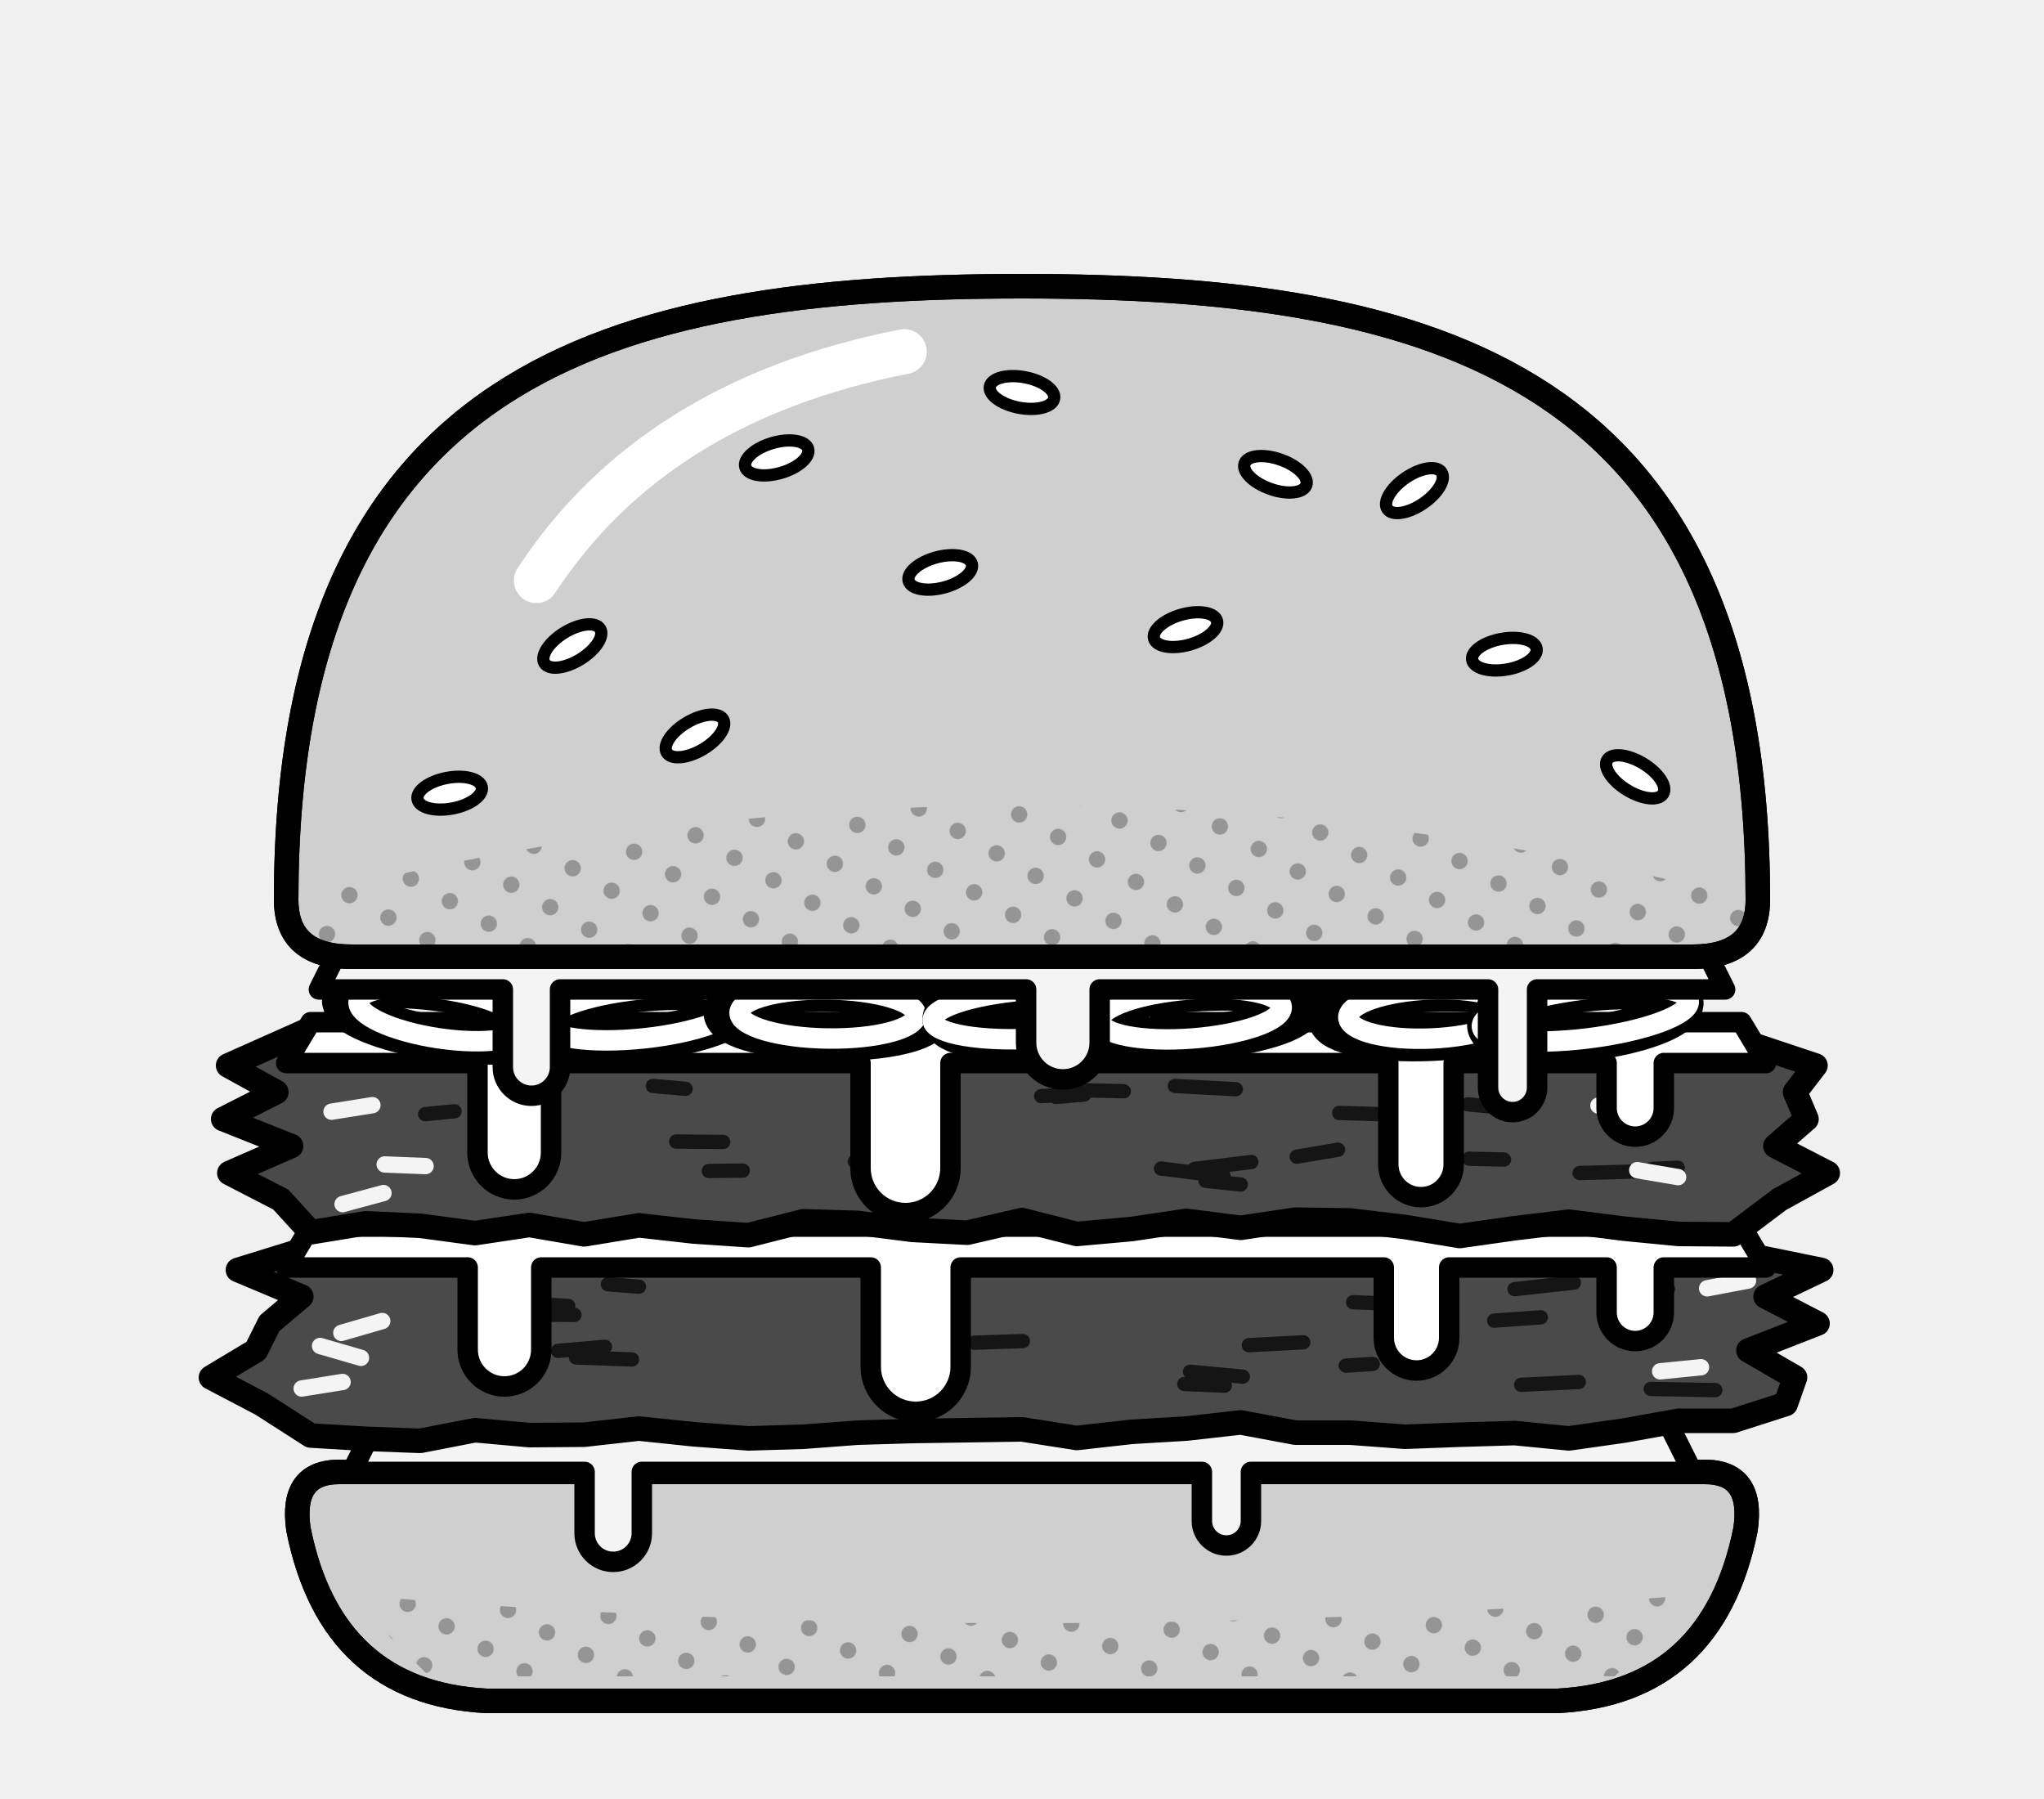
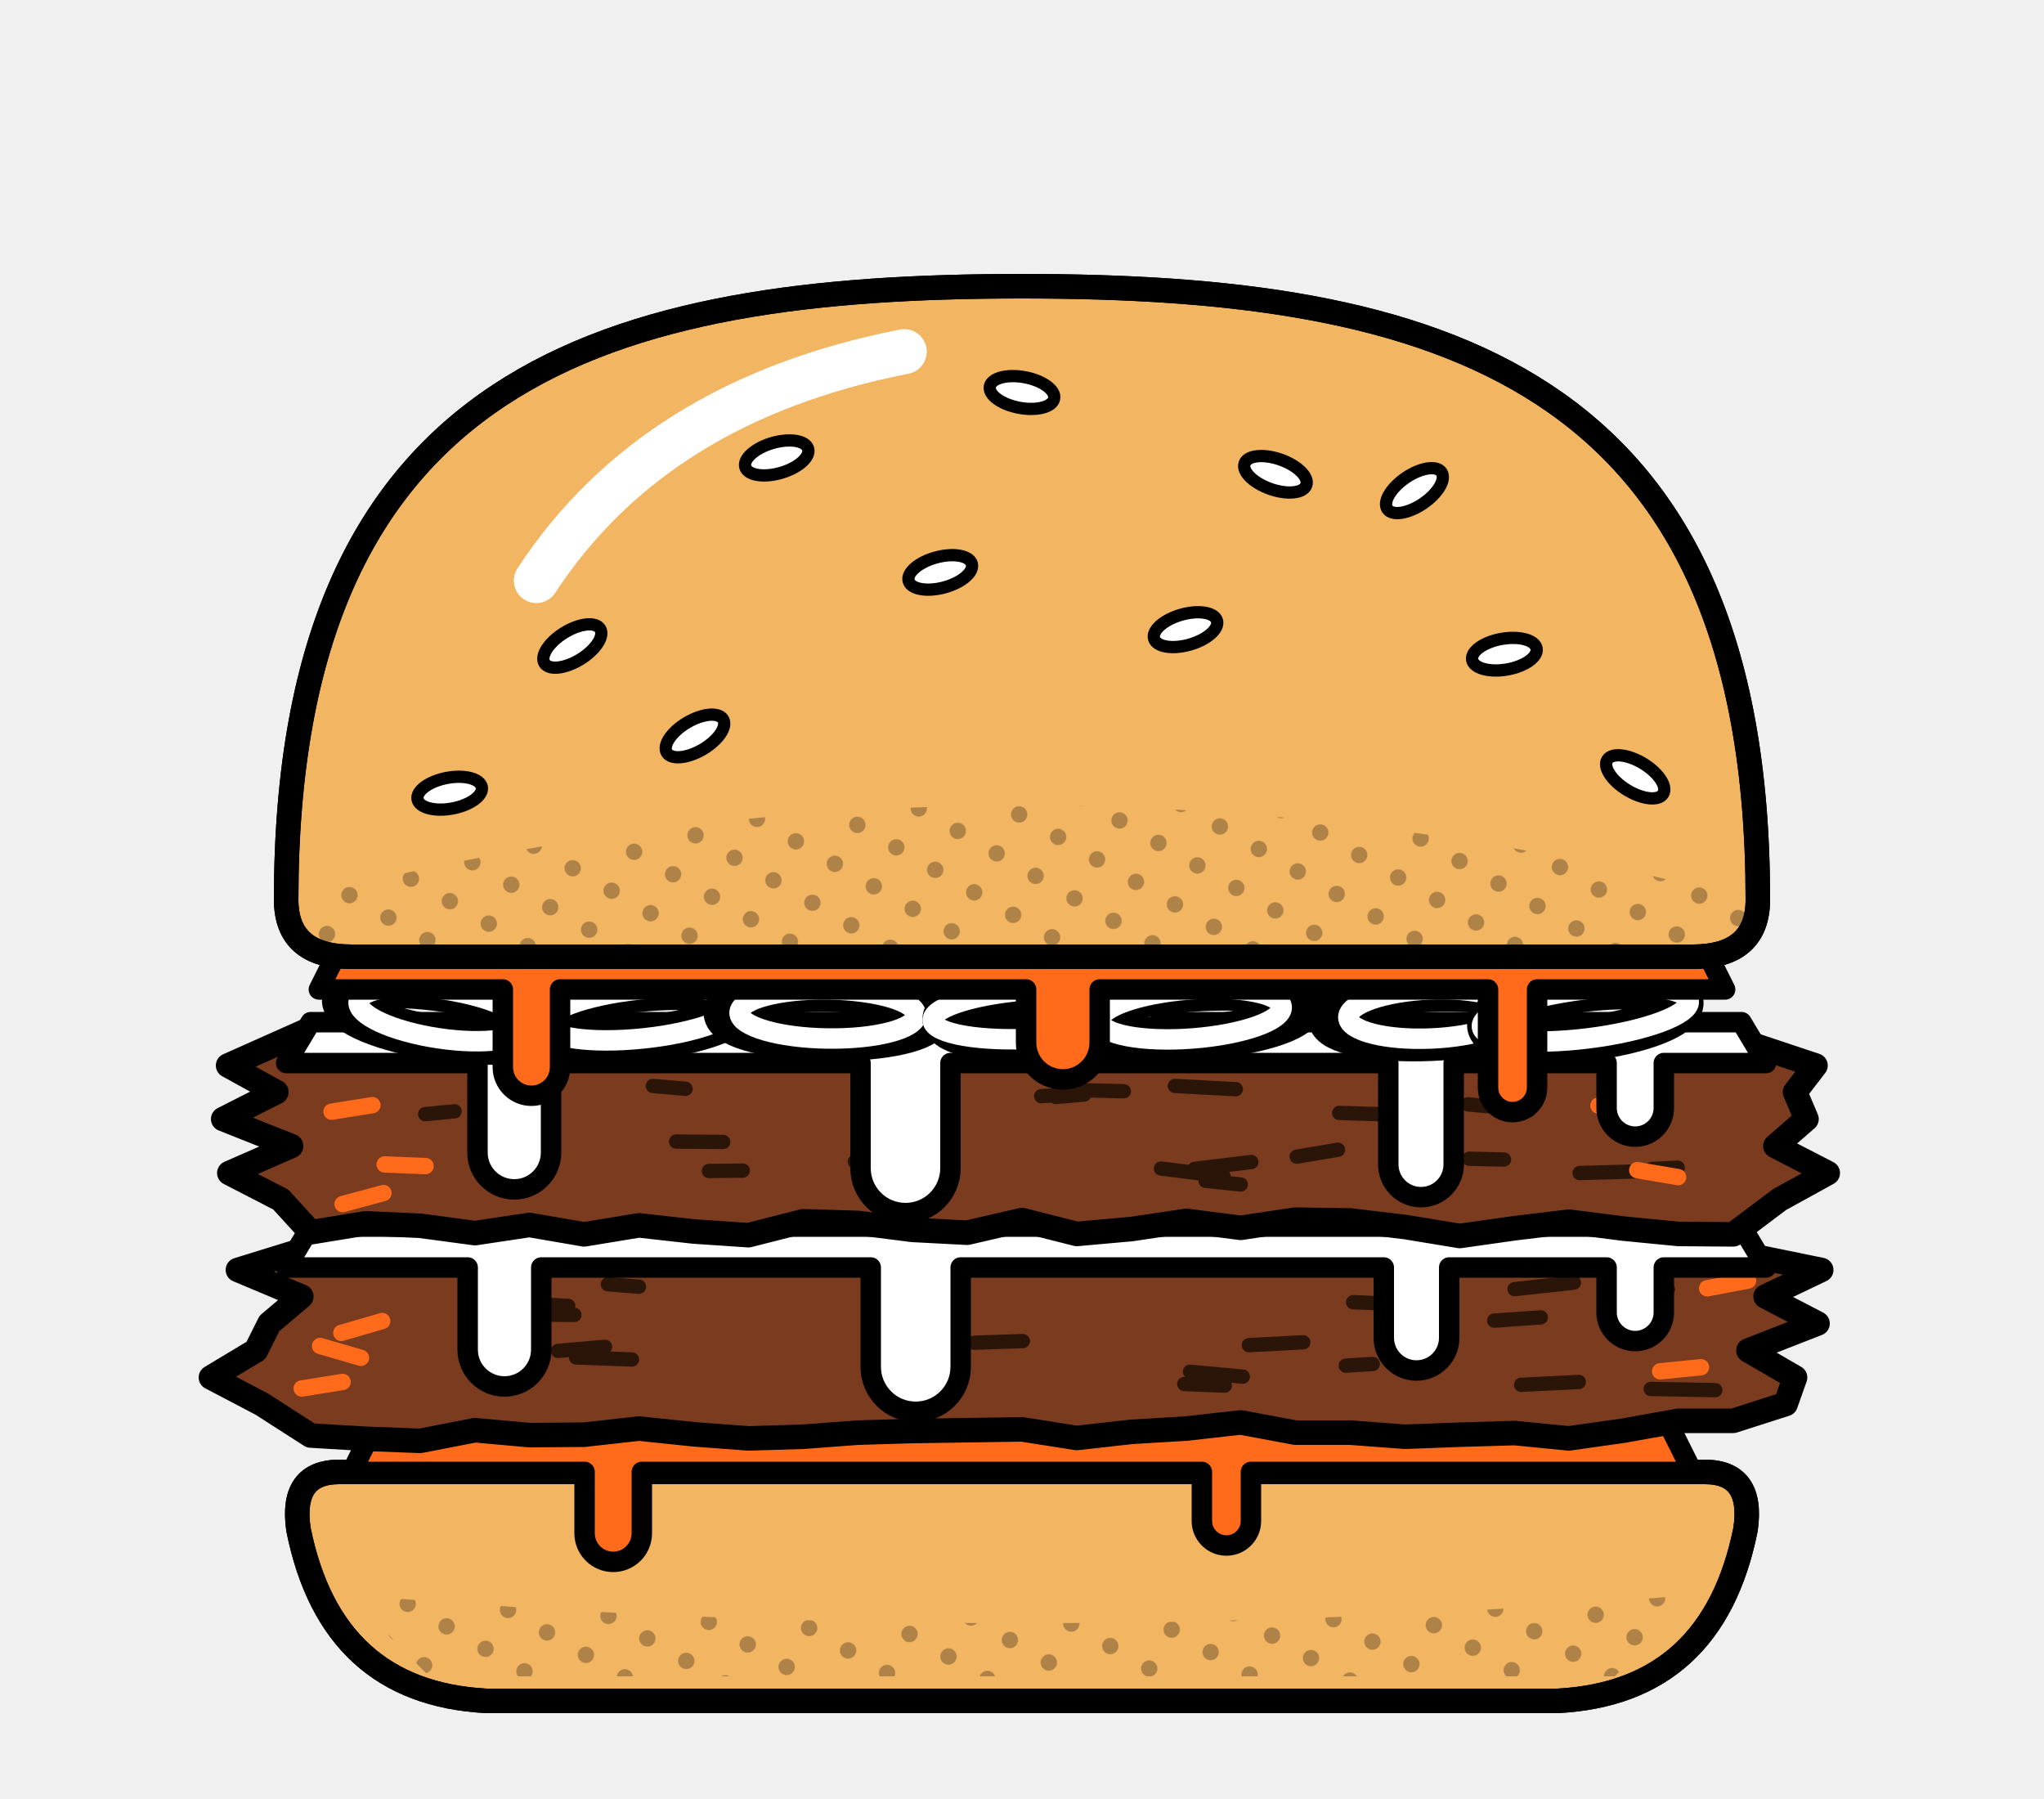
<svg xmlns="http://www.w3.org/2000/svg" viewBox="0 40 500 440" fill="none" stroke-linejoin="round" stroke-linecap="round">
  <defs>
    <pattern id="dots" width="11" height="11" patternUnits="userSpaceOnUse" patternTransform="rotate(30)">
      <circle cx="5.5" cy="5.5" r="2" fill="#000" fill-opacity="0.28" />
    </pattern>
  </defs>
-   <path d="M83,400L417,400Q429,400 427,414Q419,454 381,456L119,456Q81,454 73,414Q71,400 83,400Z" fill="#cfcfcf" stroke="#000" stroke-width="6" />
+   <path d="M83,400L417,400Q429,400 427,414Q419,454 381,456L119,456Q81,454 73,414Q71,400 83,400Z" fill="#f2b562" stroke="#000" stroke-width="6" />
  <path d="M85,430Q250,444 415,430L395,450L105,450Z" fill="url(#dots)" />
  <path d="M83,400L417,400Q429,400 427,414Q419,454 381,456L119,456Q81,454 73,414Q71,400 83,400Z" stroke="#000" stroke-width="6" />
-   <path d="M92,388L408,388L414,400L306,400L306,412A6,6 0 0 1 294,412L294,400L157,400L157,415A7,7 0 0 1 143,415L143,400L86,400Z" fill="#f4f4f4" stroke="#000" stroke-width="5" />
-   <path d="M76,345.1L89.4,341.7L102.8,343.8L116.2,341.9L129.5,345.3L142.9,343.9L156.3,343.9L169.7,342.3L183.1,342.8L196.5,344.3L209.8,342.5L223.2,341.9L236.6,345.1L250,343.9L263.4,345.5L276.8,345.9L290.2,343.1L303.5,345L316.9,342.9L330.3,344.9L343.7,344.1L357.1,345.7L370.5,344.2L383.8,341.6L397.2,345.9L410.6,343.1L424,346.2L445.5,350.6L431.9,357.1L444.6,363.7L427.7,370.3L439.1,376.9L436.8,383.4L424,387.5L410.6,387.5L397.2,389.9L383.8,391.8L370.5,390.5L357.1,390.9L343.7,391.4L330.3,390.4L316.9,390.4L303.5,387.9L290.2,389.4L276.8,390.2L263.4,391.7L250,389.6L236.6,389.8L223.2,390L209.8,390.4L196.5,391.4L183.1,391.8L169.7,390.8L156.3,389.4L142.9,390.9L129.5,391L116.2,389.8L102.8,392.4L89.4,391.9L76,391.1L64,383.4L51.6,376.9L62.6,370.3L65.9,363.7L73.7,357.1L58.2,350.6Z" fill="#4a4a4a" stroke="#000" stroke-width="6" />
-   <path d="M365.5,363l11.4,-0.8" stroke="#151515" stroke-width="3.5" />
-   <path d="M238.4,368.4l11.8,-0.4" stroke="#151515" stroke-width="3.5" />
-   <path d="M331,358.5l15.5,0.6" stroke="#151515" stroke-width="3.5" />
-   <path d="M329.2,374l6.6,-0.4" stroke="#151515" stroke-width="3.5" />
-   <path d="M140.9,372l13.7,0.5" stroke="#151515" stroke-width="3.5" />
-   <path d="M403.8,379.7l15.8,0.3" stroke="#151515" stroke-width="3.5" />
-   <path d="M372.1,378.7l14.1,-0.7" stroke="#151515" stroke-width="3.5" />
-   <path d="M289.7,378.5l9.9,0.4" stroke="#151515" stroke-width="3.5" />
-   <path d="M136.5,370.4l11.5,-1" stroke="#151515" stroke-width="3.5" />
-   <path d="M370.5,355.3l14.5,-1.6" stroke="#151515" stroke-width="3.5" />
-   <path d="M226.1,377.1l6.3,0.7" stroke="#151515" stroke-width="3.5" />
-   <path d="M124.6,361.5l15.9,0.1" stroke="#151515" stroke-width="3.5" />
-   <path d="M148.7,354.1l7.6,0.6" stroke="#151515" stroke-width="3.5" />
-   <path d="M291.1,375.5l12.9,1.2" stroke="#151515" stroke-width="3.5" />
-   <path d="M131.7,359l7.3,0.4" stroke="#151515" stroke-width="3.5" />
-   <path d="M305.5,369l13.3,-0.7" stroke="#151515" stroke-width="3.5" />
-   <path d="M392.4,356.5l15.6,-1.2" stroke="#151515" stroke-width="3.5" />
-   <path d="M213.1,366.9l10.4,0.2" stroke="#151515" stroke-width="3.5" />
-   <path d="M88.3,372.1l-10,-2.9" stroke="#f4f4f4" stroke-width="4" />
-   <path d="M406.1,375.4l10,-1" stroke="#f4f4f4" stroke-width="4" />
-   <path d="M93.5,363.1l-10,2.9" stroke="#f4f4f4" stroke-width="4" />
-   <path d="M417.6,355.1l10,-1.9" stroke="#f4f4f4" stroke-width="4" />
-   <path d="M83.8,378l-10,1.6" stroke="#f4f4f4" stroke-width="4" />
-   <path d="M394.8,363.6l10,-2.6" stroke="#f4f4f4" stroke-width="4" />
+   <path d="M92,388L408,388L414,400L306,400L306,412A6,6 0 0 1 294,412L294,400L157,400L157,415A7,7 0 0 1 143,415L143,400L86,400Z" fill="#ff6b1a" stroke="#000" stroke-width="5" />
+   <path d="M76,345.1L89.4,341.7L102.8,343.8L116.2,341.9L129.5,345.3L142.9,343.9L156.3,343.9L169.7,342.3L183.1,342.8L196.5,344.3L209.8,342.5L223.2,341.9L236.6,345.1L250,343.9L263.4,345.5L276.8,345.9L290.2,343.1L303.5,345L316.9,342.9L330.3,344.9L343.7,344.1L357.1,345.7L370.5,344.2L383.8,341.6L397.2,345.9L410.6,343.1L424,346.2L445.5,350.6L431.9,357.1L444.6,363.7L427.7,370.3L439.1,376.9L436.8,383.4L424,387.5L410.6,387.5L397.2,389.9L383.8,391.8L370.5,390.5L357.1,390.9L343.7,391.4L330.3,390.4L316.9,390.4L303.5,387.9L290.2,389.4L276.8,390.2L263.4,391.7L250,389.6L236.6,389.8L223.2,390L209.8,390.4L196.5,391.4L183.1,391.8L169.7,390.8L156.3,389.4L142.9,390.9L129.5,391L116.2,389.8L102.8,392.4L89.4,391.9L76,391.1L64,383.4L51.6,376.9L62.6,370.3L65.9,363.7L73.7,357.1L58.2,350.6Z" fill="#7a3b1e" stroke="#000" stroke-width="6" />
+   <path d="M365.5,363l11.4,-0.8" stroke="#2a1508" stroke-width="3.5" />
+   <path d="M238.4,368.4l11.8,-0.4" stroke="#2a1508" stroke-width="3.5" />
+   <path d="M331,358.5l15.5,0.6" stroke="#2a1508" stroke-width="3.5" />
+   <path d="M329.2,374l6.6,-0.4" stroke="#2a1508" stroke-width="3.5" />
+   <path d="M140.9,372l13.7,0.5" stroke="#2a1508" stroke-width="3.5" />
+   <path d="M403.8,379.7l15.8,0.3" stroke="#2a1508" stroke-width="3.5" />
+   <path d="M372.1,378.7l14.1,-0.7" stroke="#2a1508" stroke-width="3.5" />
+   <path d="M289.7,378.5l9.9,0.4" stroke="#2a1508" stroke-width="3.5" />
+   <path d="M136.5,370.4l11.5,-1" stroke="#2a1508" stroke-width="3.5" />
+   <path d="M370.5,355.3l14.5,-1.6" stroke="#2a1508" stroke-width="3.5" />
+   <path d="M226.1,377.1l6.3,0.7" stroke="#2a1508" stroke-width="3.5" />
+   <path d="M124.6,361.5l15.9,0.1" stroke="#2a1508" stroke-width="3.5" />
+   <path d="M148.7,354.1l7.6,0.6" stroke="#2a1508" stroke-width="3.5" />
+   <path d="M291.1,375.5l12.9,1.2" stroke="#2a1508" stroke-width="3.5" />
+   <path d="M131.7,359l7.3,0.4" stroke="#2a1508" stroke-width="3.5" />
+   <path d="M305.5,369l13.3,-0.7" stroke="#2a1508" stroke-width="3.5" />
+   <path d="M392.4,356.5l15.6,-1.2" stroke="#2a1508" stroke-width="3.5" />
+   <path d="M213.1,366.9l10.4,0.2" stroke="#2a1508" stroke-width="3.5" />
+   <path d="M88.3,372.1l-10,-2.9" stroke="#ff6b1a" stroke-width="4" />
+   <path d="M406.1,375.4l10,-1" stroke="#ff6b1a" stroke-width="4" />
+   <path d="M93.5,363.1l-10,2.9" stroke="#ff6b1a" stroke-width="4" />
+   <path d="M417.6,355.1l10,-1.9" stroke="#ff6b1a" stroke-width="4" />
+   <path d="M83.8,378l-10,1.6" stroke="#ff6b1a" stroke-width="4" />
+   <path d="M394.8,363.6l10,-2.6" stroke="#ff6b1a" stroke-width="4" />
  <path d="M76,340L426,340L432,350L407,350L407,361A7,7 0 0 1 393,361L393,350L354.5,350L354.5,367.2A8,8 0 0 1 338.5,367.2L338.5,350L235,350L235,374.3A11,11 0 0 1 213,374.3L213,350L132.4,350L132.4,370.1A9,9 0 0 1 114.4,370.1L114.4,350L70,350Z" fill="#fff" stroke="#000" stroke-width="5" />
-   <path d="M76,291.6L89.4,294.2L102.8,293.8L116.2,293.4L129.5,296.3L142.9,296L156.3,296L169.7,293L183.1,293.1L196.5,292.9L209.8,292.5L223.2,295.3L236.6,291.6L250,292.5L263.4,293.4L276.8,296.4L290.2,293.1L303.5,294.3L316.9,292.3L330.3,294.5L343.7,295.6L357.1,291.6L370.5,296.4L383.8,293.1L397.2,291.9L410.6,291.6L424,293.9L444.1,300.6L439.1,307.1L441.9,313.7L434.3,320.3L447.1,326.9L435.3,333.4L424,341.9L410.6,341.8L397.2,340.5L383.8,338.8L370.5,340.4L357.1,342.3L343.7,340.1L330.3,338.5L316.9,338.3L303.5,340.3L290.2,338.6L276.8,340.6L263.4,341.8L250,338.4L236.6,341.5L223.2,340.8L209.8,339.1L196.5,338.7L183.1,342.1L169.7,341.2L156.3,339.7L142.9,341.9L129.5,339.6L116.2,341.6L102.8,339.8L89.4,339.2L76,341.4L68.7,333.4L56.1,326.9L71.2,320.3L54.6,313.7L67.6,307.1L55.8,300.6Z" fill="#4a4a4a" stroke="#000" stroke-width="6" />
-   <path d="M386.4,326.9l14.5,-0.4" stroke="#151515" stroke-width="3.5" />
-   <path d="M159.7,305.6l8,0.7" stroke="#151515" stroke-width="3.5" />
-   <path d="M294.9,328.8l8.6,0.9" stroke="#151515" stroke-width="3.5" />
-   <path d="M173.4,326.4l8.3,-0.1" stroke="#151515" stroke-width="3.5" />
-   <path d="M292.2,325.9l13.9,-1.7" stroke="#151515" stroke-width="3.5" />
-   <path d="M359.1,310.1l14.9,1.4" stroke="#151515" stroke-width="3.5" />
-   <path d="M317.2,322.9l10.1,-1.7" stroke="#151515" stroke-width="3.5" />
-   <path d="M165.4,319.2l11.5,0.1" stroke="#151515" stroke-width="3.5" />
-   <path d="M287.4,305.6l14.9,0.8" stroke="#151515" stroke-width="3.5" />
-   <path d="M284,325.8l15.3,1.9" stroke="#151515" stroke-width="3.5" />
-   <path d="M404.1,325.9l6.3,-0.3" stroke="#151515" stroke-width="3.5" />
-   <path d="M263.1,306.6l11.8,0.3" stroke="#151515" stroke-width="3.5" />
-   <path d="M359.4,323.4l8.5,0.2" stroke="#151515" stroke-width="3.5" />
-   <path d="M258.3,308.3l6.9,-0.6" stroke="#151515" stroke-width="3.5" />
-   <path d="M327.6,312.2l9.9,0.3" stroke="#151515" stroke-width="3.5" />
-   <path d="M254.7,308.1l6.8,-0.4" stroke="#151515" stroke-width="3.5" />
-   <path d="M104,312.5l7.2,-0.7" stroke="#151515" stroke-width="3.5" />
-   <path d="M209.1,324.1l10.1,0.9" stroke="#151515" stroke-width="3.5" />
-   <path d="M93.8,331.8l-10,2.7" stroke="#f4f4f4" stroke-width="4" />
-   <path d="M400.5,326.2l10,1.7" stroke="#f4f4f4" stroke-width="4" />
-   <path d="M104.1,325.2l-10,-0.4" stroke="#f4f4f4" stroke-width="4" />
-   <path d="M391,310.4l10,-0.8" stroke="#f4f4f4" stroke-width="4" />
-   <path d="M91.1,310.3l-10,1.6" stroke="#f4f4f4" stroke-width="4" />
-   <path d="M396.2,314.1l10,0.3" stroke="#f4f4f4" stroke-width="4" />
+   <path d="M76,291.6L89.4,294.2L102.8,293.8L116.2,293.4L129.5,296.3L142.9,296L156.3,296L169.7,293L183.1,293.1L196.5,292.9L209.8,292.5L223.2,295.3L236.6,291.6L250,292.5L263.4,293.4L276.8,296.4L290.2,293.1L303.5,294.3L316.9,292.3L330.3,294.5L343.7,295.6L357.1,291.6L370.5,296.4L383.8,293.1L397.2,291.9L410.6,291.6L424,293.9L444.1,300.6L439.1,307.1L441.9,313.7L434.3,320.3L447.1,326.9L435.3,333.4L424,341.9L410.6,341.8L397.2,340.5L383.8,338.8L370.5,340.4L357.1,342.3L343.7,340.1L330.3,338.5L316.9,338.3L303.5,340.3L290.2,338.6L276.8,340.6L263.4,341.8L250,338.4L236.6,341.5L223.2,340.8L209.8,339.1L196.5,338.7L183.1,342.1L169.7,341.2L156.3,339.7L142.9,341.9L129.5,339.6L116.2,341.6L102.8,339.8L89.4,339.2L76,341.4L68.7,333.4L56.1,326.9L71.2,320.3L54.6,313.7L67.6,307.1L55.8,300.6Z" fill="#7a3b1e" stroke="#000" stroke-width="6" />
+   <path d="M386.4,326.9l14.5,-0.4" stroke="#2a1508" stroke-width="3.5" />
+   <path d="M159.7,305.6l8,0.7" stroke="#2a1508" stroke-width="3.5" />
+   <path d="M294.9,328.8l8.6,0.9" stroke="#2a1508" stroke-width="3.5" />
+   <path d="M173.4,326.4l8.3,-0.1" stroke="#2a1508" stroke-width="3.5" />
+   <path d="M292.2,325.9l13.9,-1.7" stroke="#2a1508" stroke-width="3.5" />
+   <path d="M359.1,310.1l14.9,1.4" stroke="#2a1508" stroke-width="3.5" />
+   <path d="M317.2,322.9l10.1,-1.7" stroke="#2a1508" stroke-width="3.5" />
+   <path d="M165.4,319.2l11.5,0.1" stroke="#2a1508" stroke-width="3.5" />
+   <path d="M287.4,305.6l14.9,0.8" stroke="#2a1508" stroke-width="3.5" />
+   <path d="M284,325.8l15.3,1.9" stroke="#2a1508" stroke-width="3.5" />
+   <path d="M404.1,325.9l6.3,-0.3" stroke="#2a1508" stroke-width="3.5" />
+   <path d="M263.1,306.6l11.8,0.3" stroke="#2a1508" stroke-width="3.5" />
+   <path d="M359.4,323.4l8.5,0.2" stroke="#2a1508" stroke-width="3.5" />
+   <path d="M258.3,308.3l6.9,-0.6" stroke="#2a1508" stroke-width="3.5" />
+   <path d="M327.6,312.2l9.9,0.3" stroke="#2a1508" stroke-width="3.5" />
+   <path d="M254.7,308.1l6.8,-0.4" stroke="#2a1508" stroke-width="3.5" />
+   <path d="M104,312.5l7.2,-0.7" stroke="#2a1508" stroke-width="3.5" />
+   <path d="M209.1,324.1l10.1,0.9" stroke="#2a1508" stroke-width="3.5" />
+   <path d="M93.8,331.8l-10,2.7" stroke="#ff6b1a" stroke-width="4" />
+   <path d="M400.5,326.2l10,1.7" stroke="#ff6b1a" stroke-width="4" />
+   <path d="M104.1,325.2l-10,-0.4" stroke="#ff6b1a" stroke-width="4" />
+   <path d="M391,310.4l10,-0.8" stroke="#ff6b1a" stroke-width="4" />
+   <path d="M91.1,310.3l-10,1.6" stroke="#ff6b1a" stroke-width="4" />
+   <path d="M396.2,314.1l10,0.3" stroke="#ff6b1a" stroke-width="4" />
  <path d="M76,290L426,290L432,300L407,300L407,311A7,7 0 0 1 393,311L393,300L355.6,300L355.6,324.8A8,8 0 0 1 339.6,324.8L339.6,300L232.5,300L232.5,325.7A11,11 0 0 1 210.5,325.7L210.5,300L134.8,300L134.8,321.9A9,9 0 0 1 116.8,321.9L116.8,300L70,300Z" fill="#fff" stroke="#000" stroke-width="5" />
  <ellipse cx="108.1" cy="288" rx="24.1" ry="6" transform="rotate(8.5 108.1 288)" stroke="#000" stroke-width="11" />
  <ellipse cx="108.1" cy="288" rx="20.6" ry="6" transform="rotate(8.5 108.1 288)" stroke="#fff" stroke-width="5" />
  <ellipse cx="156.8" cy="288" rx="24" ry="6" transform="rotate(-6 156.8 288)" stroke="#000" stroke-width="11" />
  <ellipse cx="156.8" cy="288" rx="23.7" ry="6" transform="rotate(-6 156.8 288)" stroke="#fff" stroke-width="5" />
  <ellipse cx="202.5" cy="288" rx="24.9" ry="6" transform="rotate(0.8 202.5 288)" stroke="#000" stroke-width="11" />
  <ellipse cx="202.5" cy="288" rx="21.6" ry="6" transform="rotate(0.8 202.5 288)" stroke="#fff" stroke-width="5" />
  <ellipse cx="253.8" cy="288" rx="22.7" ry="6" transform="rotate(-3.5 253.8 288)" stroke="#000" stroke-width="11" />
  <ellipse cx="253.8" cy="288" rx="25.7" ry="6" transform="rotate(-3.5 253.8 288)" stroke="#fff" stroke-width="5" />
  <ellipse cx="291.3" cy="288" rx="26.9" ry="6" transform="rotate(-4.4 291.3 288)" stroke="#000" stroke-width="11" />
  <ellipse cx="291.3" cy="288" rx="22.3" ry="6" transform="rotate(-4.4 291.3 288)" stroke="#fff" stroke-width="5" />
  <ellipse cx="349.9" cy="288" rx="24.5" ry="6" transform="rotate(-2.5 349.9 288)" stroke="#000" stroke-width="11" />
  <ellipse cx="349.9" cy="288" rx="20.1" ry="6" transform="rotate(-2.5 349.9 288)" stroke="#fff" stroke-width="5" />
  <ellipse cx="387.8" cy="288" rx="23.6" ry="6" transform="rotate(-7.1 387.8 288)" stroke="#000" stroke-width="11" />
  <ellipse cx="387.8" cy="288" rx="25.5" ry="6" transform="rotate(-7.1 387.8 288)" stroke="#fff" stroke-width="5" />
-   <path d="M84,270L416,270L422,282L376,282L376,306A6,6 0 0 1 364,306L364,282L269,282L269,295A9,9 0 0 1 251,295L251,282L137,282L137,301A7,7 0 0 1 123,301L123,282L78,282Z" fill="#f4f4f4" stroke="#000" stroke-width="5" />
-   <path d="M70,260C70,131 149.2,110 250,110C350.8,110 430,131 430,260Q430,274 414,274L86,274Q70,274 70,260Z" fill="#cfcfcf" stroke="#000" stroke-width="6" />
+   <path d="M84,270L416,270L422,282L376,282L376,306A6,6 0 0 1 364,306L364,282L269,282L269,295A9,9 0 0 1 251,295L251,282L137,282L137,301A7,7 0 0 1 123,301L123,282L78,282Z" fill="#ff6b1a" stroke="#000" stroke-width="5" />
+   <path d="M70,260C70,131 149.2,110 250,110C350.8,110 430,131 430,260Q430,274 414,274L86,274Q70,274 70,260Z" fill="#f2b562" stroke="#000" stroke-width="6" />
  <path d="M72,260Q250,214 428,260Q430,274 414,274L86,274Q70,274 72,260Z" fill="url(#dots)" />
  <path d="M131.2,182Q160,138 221.2,126" stroke="#fff" stroke-width="11" />
  <ellipse cx="140" cy="198" rx="8" ry="3.8" transform="rotate(-31.7 140 198)" fill="#fff" stroke="#000" stroke-width="3" />
  <ellipse cx="190" cy="152" rx="8" ry="3.8" transform="rotate(-16.2 190 152)" fill="#fff" stroke="#000" stroke-width="3" />
  <ellipse cx="250" cy="136" rx="8" ry="3.8" transform="rotate(10.6 250 136)" fill="#fff" stroke="#000" stroke-width="3" />
  <ellipse cx="312" cy="156" rx="8" ry="3.8" transform="rotate(19.4 312 156)" fill="#fff" stroke="#000" stroke-width="3" />
  <ellipse cx="368" cy="200" rx="8" ry="3.8" transform="rotate(-9.9 368 200)" fill="#fff" stroke="#000" stroke-width="3" />
  <ellipse cx="230" cy="180" rx="8" ry="3.8" transform="rotate(-15.1 230 180)" fill="#fff" stroke="#000" stroke-width="3" />
  <ellipse cx="290" cy="194" rx="8" ry="3.8" transform="rotate(-15.9 290 194)" fill="#fff" stroke="#000" stroke-width="3" />
  <ellipse cx="170" cy="220" rx="8" ry="3.8" transform="rotate(-30.5 170 220)" fill="#fff" stroke="#000" stroke-width="3" />
  <ellipse cx="346" cy="160" rx="8" ry="3.8" transform="rotate(-34.3 346 160)" fill="#fff" stroke="#000" stroke-width="3" />
  <ellipse cx="110" cy="234" rx="8" ry="3.8" transform="rotate(-10.7 110 234)" fill="#fff" stroke="#000" stroke-width="3" />
  <ellipse cx="400" cy="230" rx="8" ry="3.8" transform="rotate(31.3 400 230)" fill="#fff" stroke="#000" stroke-width="3" />
  <path d="M70,260C70,131 149.2,110 250,110C350.8,110 430,131 430,260Q430,274 414,274L86,274Q70,274 70,260Z" stroke="#000" stroke-width="6" />
</svg>
